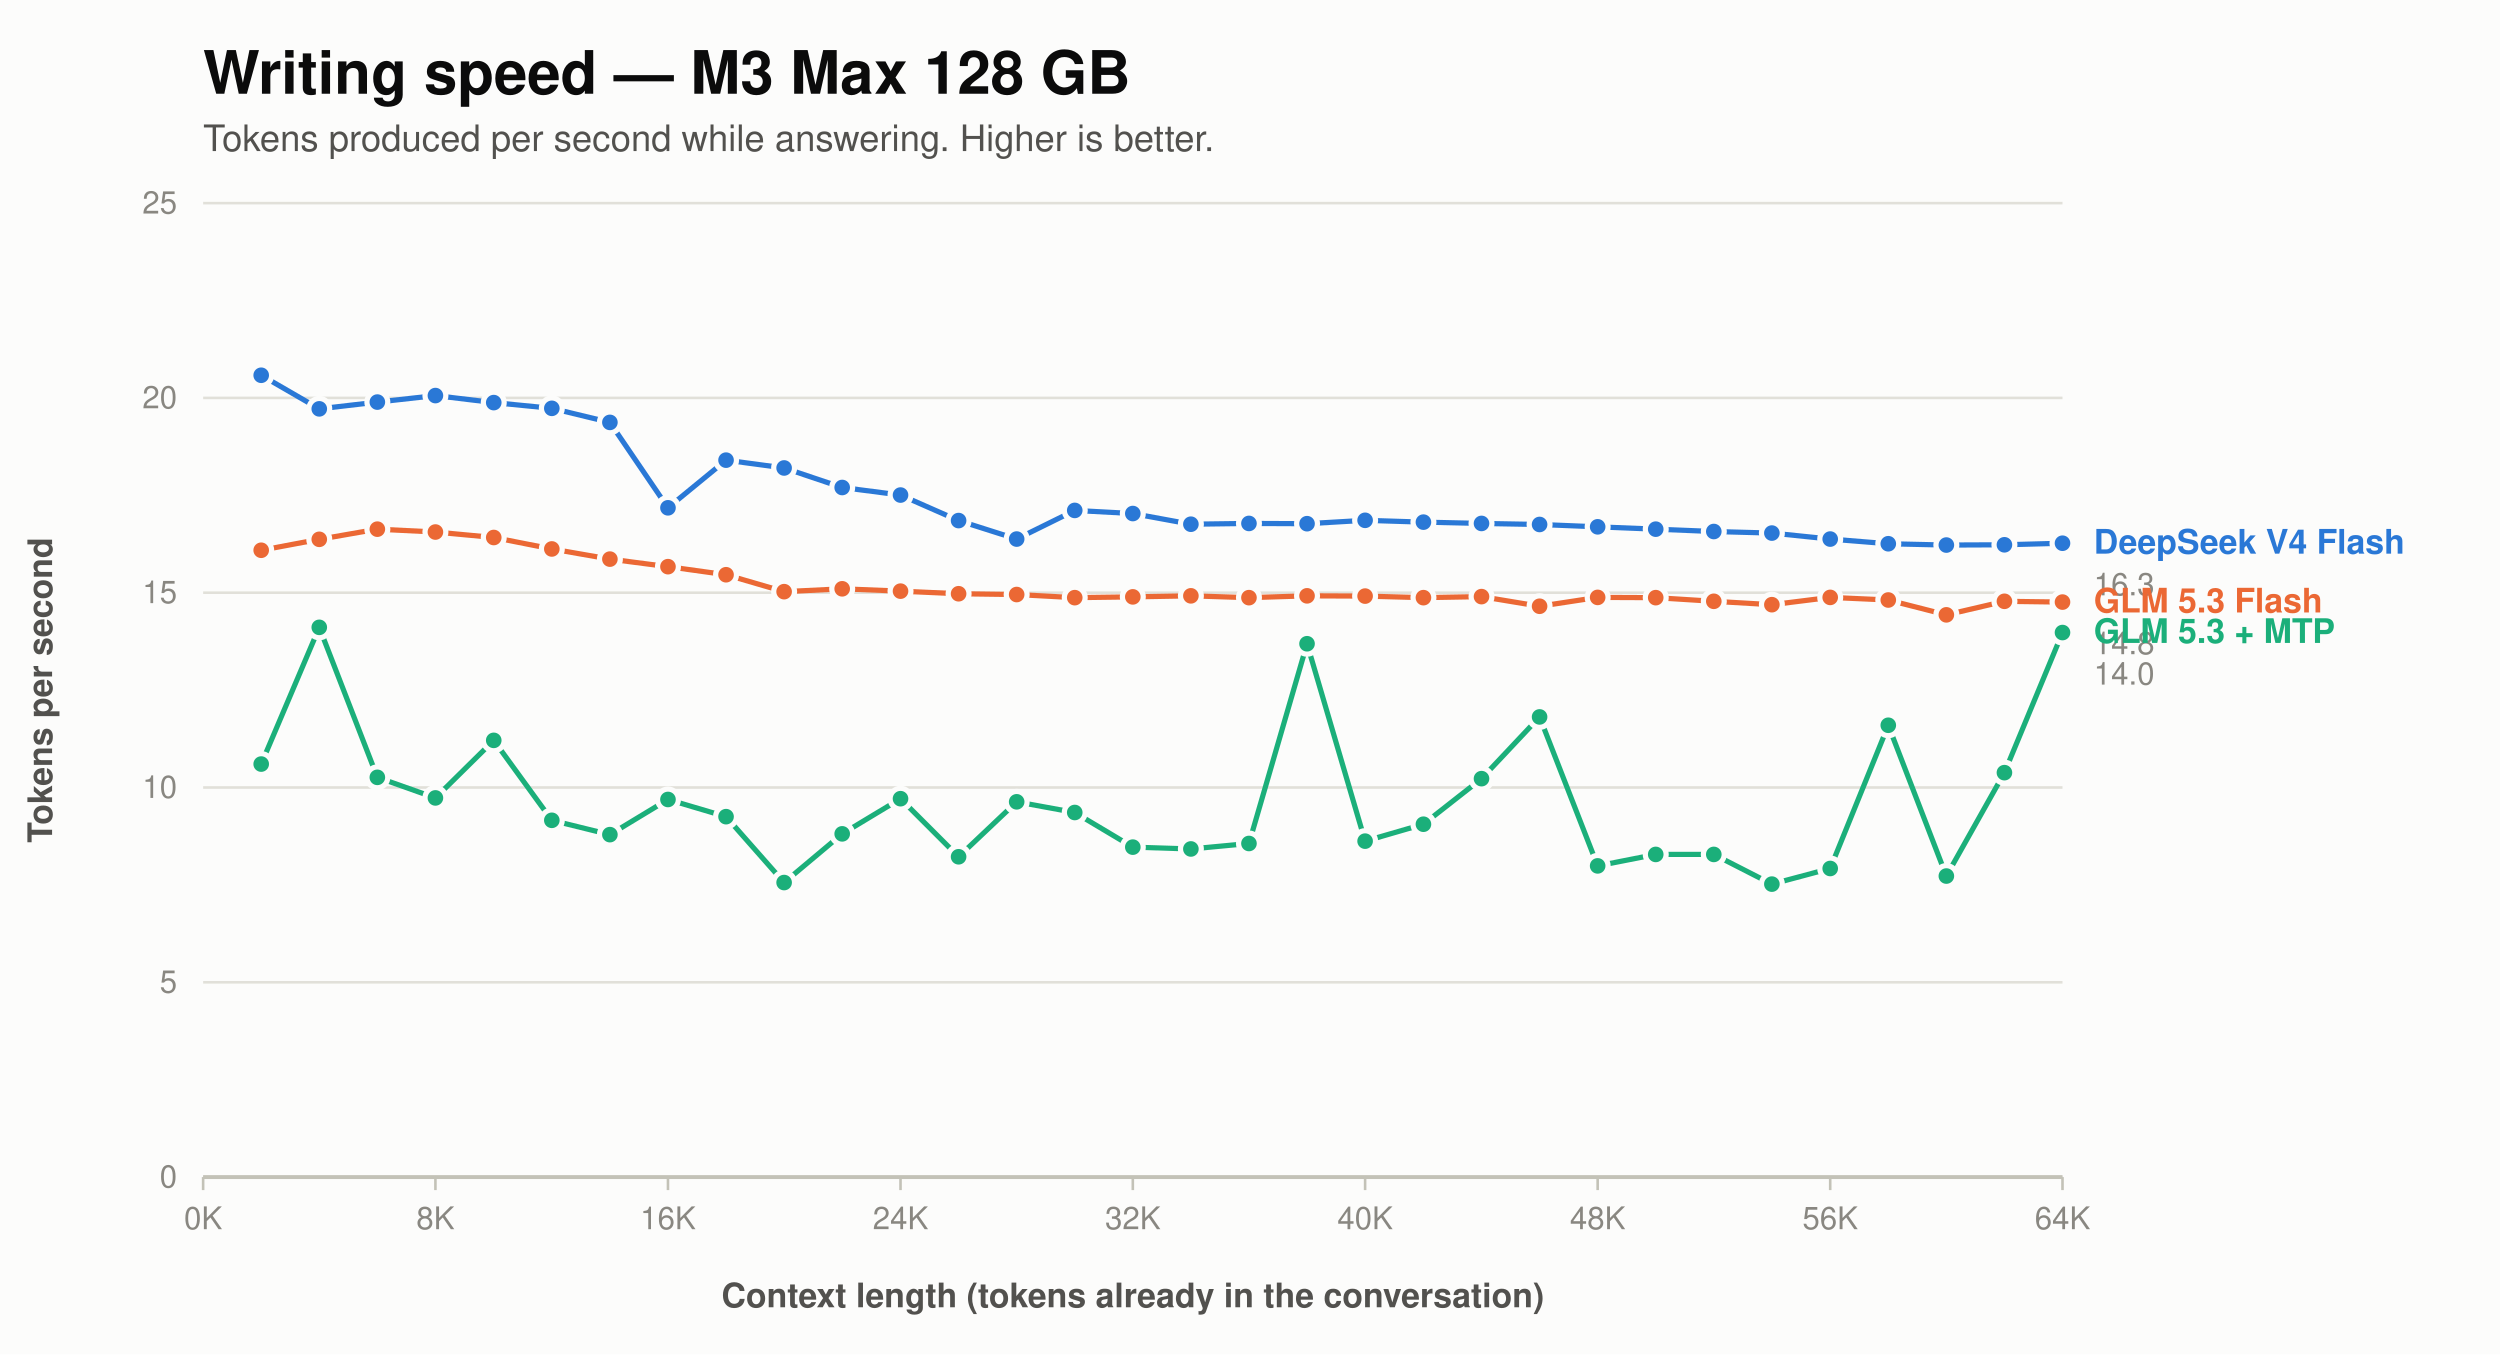
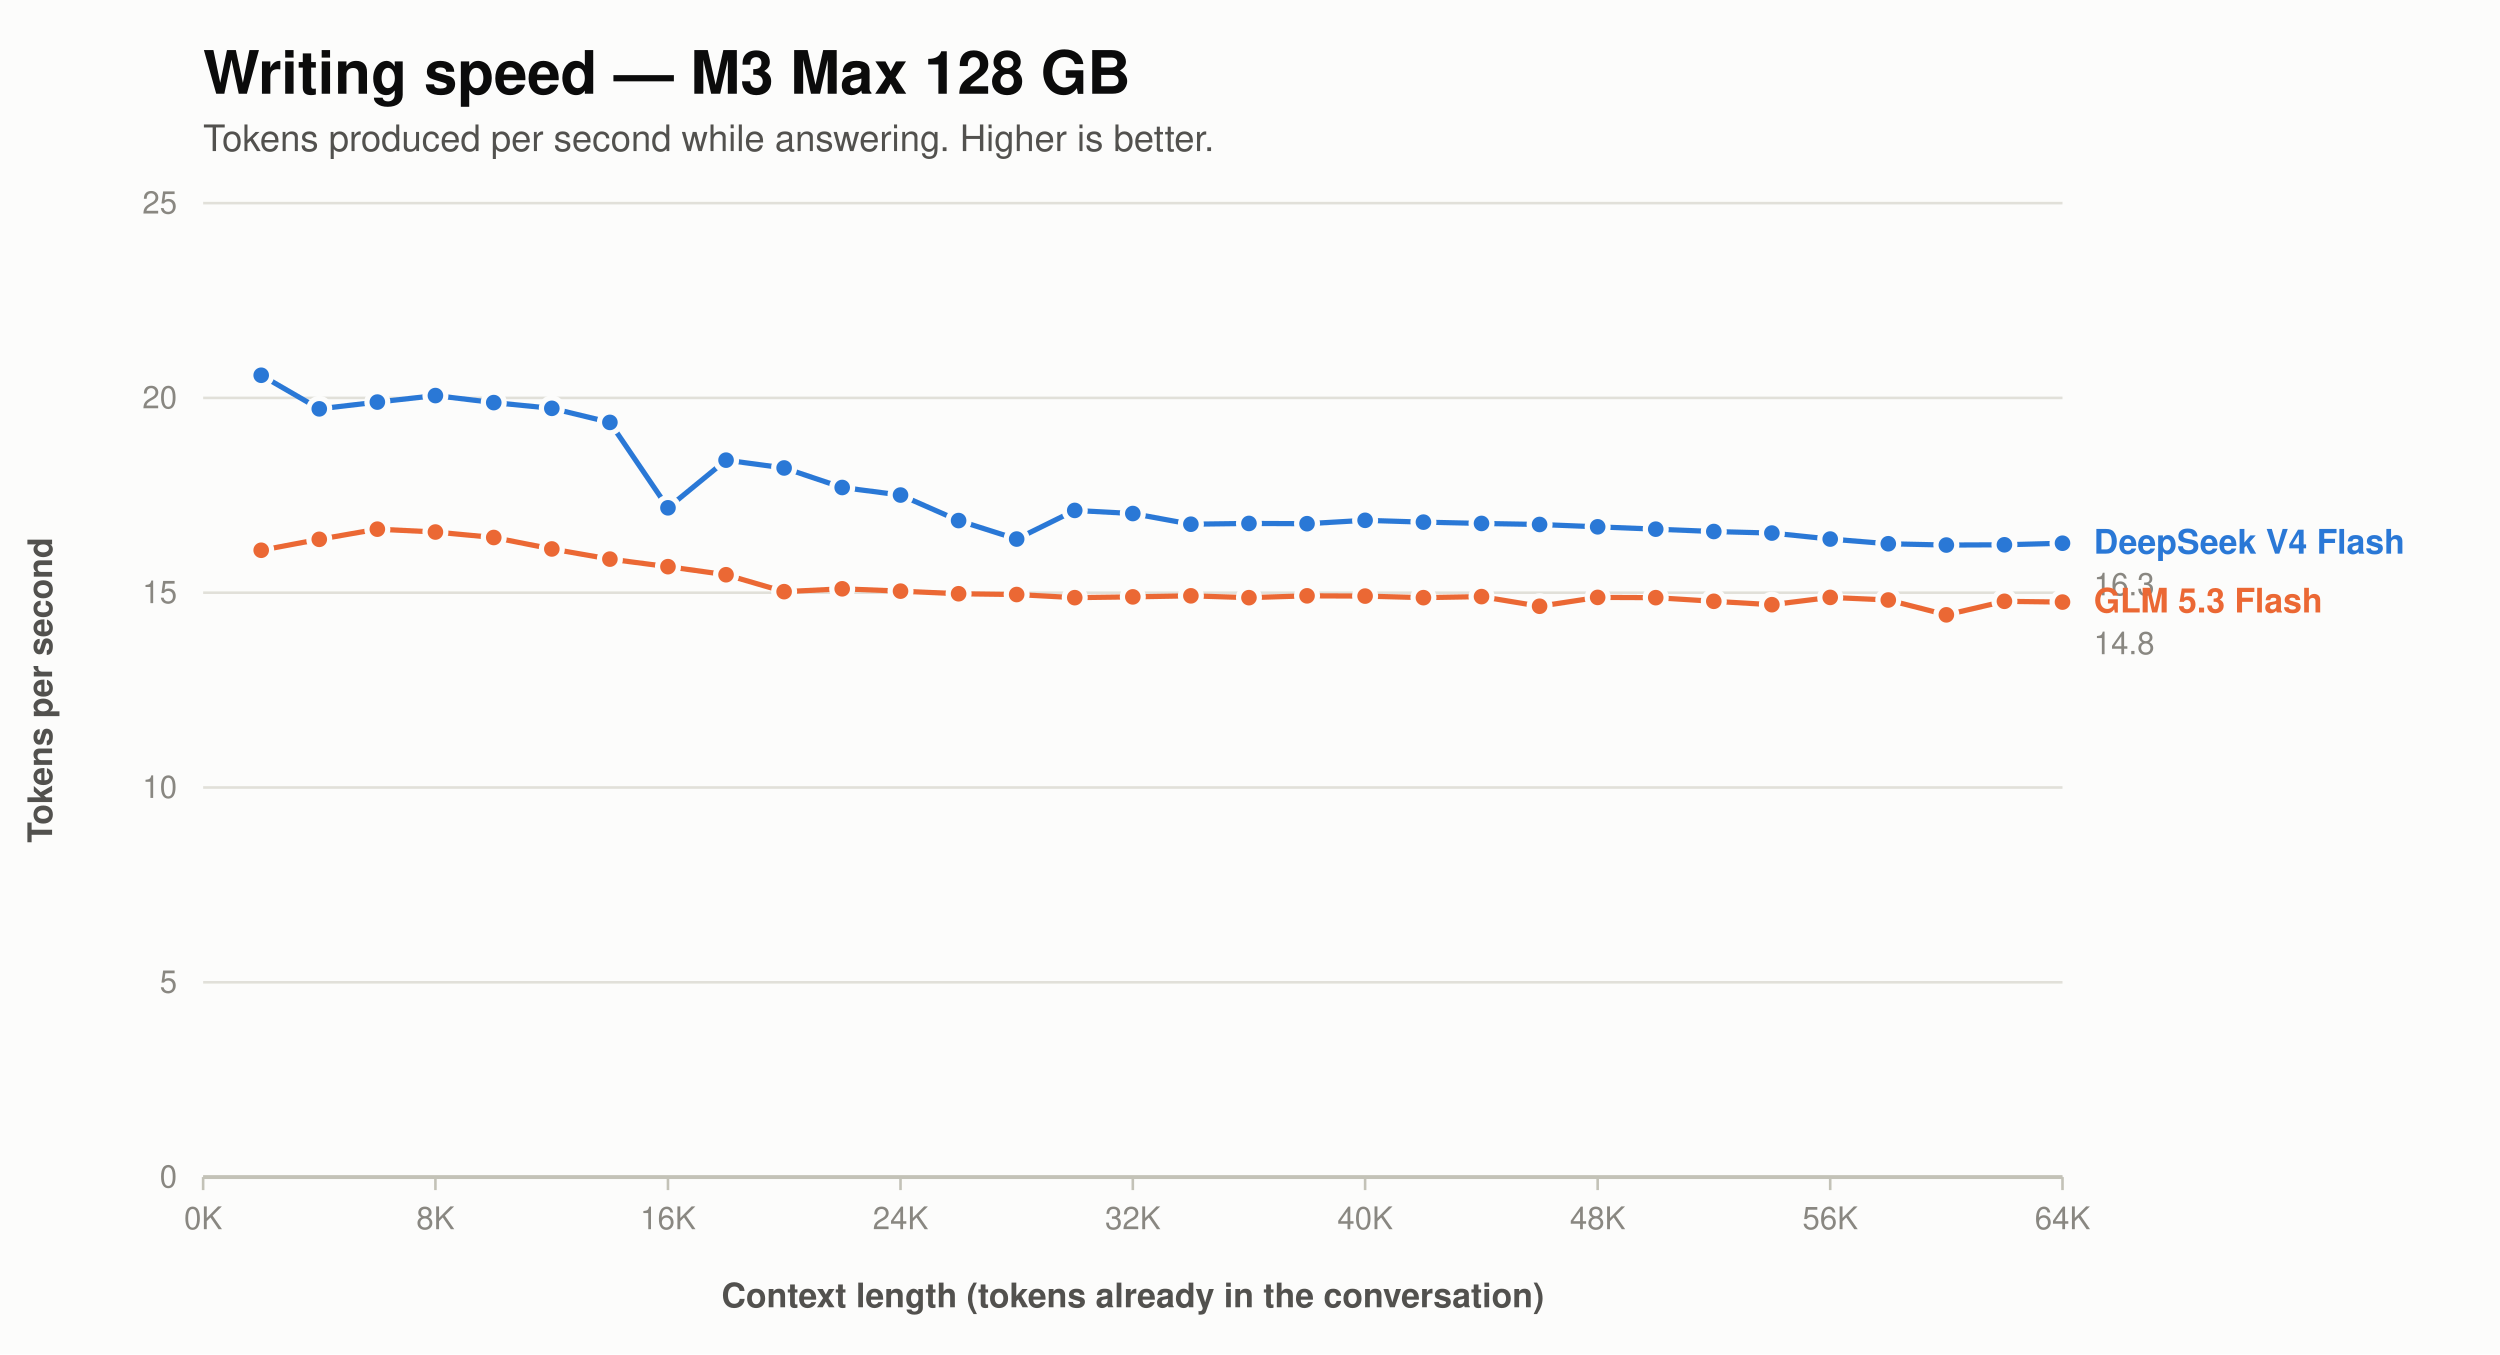
<svg xmlns="http://www.w3.org/2000/svg" width="960" height="520" viewBox="0 0 960 520" role="img" aria-label="Writing speed — M3 Max 128 GB">
  <style>
text{font-family:-apple-system,BlinkMacSystemFont,'Segoe UI',Helvetica,Arial,sans-serif}
.title{font-size:23px;font-weight:700;fill:#0b0b0b}
.sub{font-size:14px;fill:#52514e}
.axlab{font-size:13px;font-weight:600;fill:#52514e}
.tick{font-size:12px;fill:#898781}
.slab{font-size:13px;font-weight:700}
</style>
  <rect width="960" height="520" fill="#fcfcfb" />
  <text class="title" x="78" y="36">Writing speed — M3 Max 128 GB</text>
  <text class="sub" x="78" y="58">Tokens produced per second while answering. Higher is better.</text>
  <line x1="78" y1="452.0" x2="792" y2="452.0" stroke="#e1e0d9" stroke-width="1" />
  <text class="tick" x="68" y="456.0" text-anchor="end">0</text>
  <line x1="78" y1="377.2" x2="792" y2="377.2" stroke="#e1e0d9" stroke-width="1" />
  <text class="tick" x="68" y="381.2" text-anchor="end">5</text>
  <line x1="78" y1="302.4" x2="792" y2="302.4" stroke="#e1e0d9" stroke-width="1" />
  <text class="tick" x="68" y="306.4" text-anchor="end">10</text>
  <line x1="78" y1="227.6" x2="792" y2="227.6" stroke="#e1e0d9" stroke-width="1" />
  <text class="tick" x="68" y="231.6" text-anchor="end">15</text>
  <line x1="78" y1="152.8" x2="792" y2="152.8" stroke="#e1e0d9" stroke-width="1" />
  <text class="tick" x="68" y="156.8" text-anchor="end">20</text>
  <line x1="78" y1="78.0" x2="792" y2="78.0" stroke="#e1e0d9" stroke-width="1" />
  <text class="tick" x="68" y="82.0" text-anchor="end">25</text>
  <line x1="78.0" y1="452" x2="78.0" y2="457" stroke="#c3c2b7" stroke-width="1" />
  <text class="tick" x="78.0" y="472" text-anchor="middle">0K</text>
  <line x1="167.2" y1="452" x2="167.2" y2="457" stroke="#c3c2b7" stroke-width="1" />
  <text class="tick" x="167.2" y="472" text-anchor="middle">8K</text>
  <line x1="256.5" y1="452" x2="256.5" y2="457" stroke="#c3c2b7" stroke-width="1" />
  <text class="tick" x="256.5" y="472" text-anchor="middle">16K</text>
  <line x1="345.8" y1="452" x2="345.8" y2="457" stroke="#c3c2b7" stroke-width="1" />
  <text class="tick" x="345.8" y="472" text-anchor="middle">24K</text>
  <line x1="435.0" y1="452" x2="435.0" y2="457" stroke="#c3c2b7" stroke-width="1" />
  <text class="tick" x="435.0" y="472" text-anchor="middle">32K</text>
  <line x1="524.2" y1="452" x2="524.2" y2="457" stroke="#c3c2b7" stroke-width="1" />
  <text class="tick" x="524.2" y="472" text-anchor="middle">40K</text>
  <line x1="613.5" y1="452" x2="613.5" y2="457" stroke="#c3c2b7" stroke-width="1" />
  <text class="tick" x="613.5" y="472" text-anchor="middle">48K</text>
  <line x1="702.8" y1="452" x2="702.8" y2="457" stroke="#c3c2b7" stroke-width="1" />
  <text class="tick" x="702.8" y="472" text-anchor="middle">56K</text>
  <line x1="792.0" y1="452" x2="792.0" y2="457" stroke="#c3c2b7" stroke-width="1" />
  <text class="tick" x="792.0" y="472" text-anchor="middle">64K</text>
  <line x1="78" y1="452" x2="792" y2="452" stroke="#c3c2b7" stroke-width="1.5" />
  <text class="axlab" x="435" y="502" text-anchor="middle">Context length (tokens already in the conversation)</text>
  <text class="axlab" transform="translate(20,265) rotate(-90)" text-anchor="middle">Tokens per second</text>
  <path d="M100.3,144.1 L122.6,157.0 L144.9,154.4 L167.2,151.9 L189.6,154.6 L211.9,156.8 L234.2,162.2 L256.5,195.0 L278.8,176.7 L301.1,179.7 L323.4,187.2 L345.8,190.1 L368.1,199.9 L390.4,207.0 L412.7,196.0 L435.0,197.2 L457.3,201.3 L479.6,201.0 L501.9,201.1 L524.2,199.8 L546.6,200.5 L568.9,201.0 L591.2,201.4 L613.5,202.3 L635.8,203.2 L658.1,204.1 L680.4,204.7 L702.8,207.0 L725.1,208.8 L747.4,209.3 L769.7,209.2 L792.0,208.6" fill="none" stroke="#2a78d6" stroke-width="2" stroke-linejoin="round" stroke-linecap="round" />
  <circle cx="100.3" cy="144.1" r="4" fill="#2a78d6" stroke="#fcfcfb" stroke-width="2" />
  <circle cx="122.6" cy="157.0" r="4" fill="#2a78d6" stroke="#fcfcfb" stroke-width="2" />
  <circle cx="144.9" cy="154.4" r="4" fill="#2a78d6" stroke="#fcfcfb" stroke-width="2" />
  <circle cx="167.2" cy="151.9" r="4" fill="#2a78d6" stroke="#fcfcfb" stroke-width="2" />
  <circle cx="189.6" cy="154.6" r="4" fill="#2a78d6" stroke="#fcfcfb" stroke-width="2" />
  <circle cx="211.9" cy="156.8" r="4" fill="#2a78d6" stroke="#fcfcfb" stroke-width="2" />
  <circle cx="234.2" cy="162.2" r="4" fill="#2a78d6" stroke="#fcfcfb" stroke-width="2" />
  <circle cx="256.5" cy="195.0" r="4" fill="#2a78d6" stroke="#fcfcfb" stroke-width="2" />
  <circle cx="278.8" cy="176.7" r="4" fill="#2a78d6" stroke="#fcfcfb" stroke-width="2" />
  <circle cx="301.1" cy="179.7" r="4" fill="#2a78d6" stroke="#fcfcfb" stroke-width="2" />
  <circle cx="323.4" cy="187.2" r="4" fill="#2a78d6" stroke="#fcfcfb" stroke-width="2" />
  <circle cx="345.8" cy="190.1" r="4" fill="#2a78d6" stroke="#fcfcfb" stroke-width="2" />
  <circle cx="368.1" cy="199.9" r="4" fill="#2a78d6" stroke="#fcfcfb" stroke-width="2" />
  <circle cx="390.4" cy="207.0" r="4" fill="#2a78d6" stroke="#fcfcfb" stroke-width="2" />
  <circle cx="412.7" cy="196.0" r="4" fill="#2a78d6" stroke="#fcfcfb" stroke-width="2" />
  <circle cx="435.0" cy="197.2" r="4" fill="#2a78d6" stroke="#fcfcfb" stroke-width="2" />
  <circle cx="457.3" cy="201.3" r="4" fill="#2a78d6" stroke="#fcfcfb" stroke-width="2" />
  <circle cx="479.6" cy="201.0" r="4" fill="#2a78d6" stroke="#fcfcfb" stroke-width="2" />
  <circle cx="501.9" cy="201.1" r="4" fill="#2a78d6" stroke="#fcfcfb" stroke-width="2" />
  <circle cx="524.2" cy="199.8" r="4" fill="#2a78d6" stroke="#fcfcfb" stroke-width="2" />
  <circle cx="546.6" cy="200.5" r="4" fill="#2a78d6" stroke="#fcfcfb" stroke-width="2" />
  <circle cx="568.9" cy="201.0" r="4" fill="#2a78d6" stroke="#fcfcfb" stroke-width="2" />
  <circle cx="591.2" cy="201.4" r="4" fill="#2a78d6" stroke="#fcfcfb" stroke-width="2" />
  <circle cx="613.5" cy="202.3" r="4" fill="#2a78d6" stroke="#fcfcfb" stroke-width="2" />
  <circle cx="635.8" cy="203.2" r="4" fill="#2a78d6" stroke="#fcfcfb" stroke-width="2" />
  <circle cx="658.1" cy="204.1" r="4" fill="#2a78d6" stroke="#fcfcfb" stroke-width="2" />
  <circle cx="680.4" cy="204.7" r="4" fill="#2a78d6" stroke="#fcfcfb" stroke-width="2" />
  <circle cx="702.8" cy="207.0" r="4" fill="#2a78d6" stroke="#fcfcfb" stroke-width="2" />
  <circle cx="725.1" cy="208.8" r="4" fill="#2a78d6" stroke="#fcfcfb" stroke-width="2" />
  <circle cx="747.4" cy="209.3" r="4" fill="#2a78d6" stroke="#fcfcfb" stroke-width="2" />
  <circle cx="769.7" cy="209.2" r="4" fill="#2a78d6" stroke="#fcfcfb" stroke-width="2" />
  <circle cx="792.0" cy="208.6" r="4" fill="#2a78d6" stroke="#fcfcfb" stroke-width="2" />
  <text class="slab" x="804.0" y="212.6" fill="#2a78d6">DeepSeek V4 Flash</text>
  <text class="tick" x="804.0" y="228.6">16.3</text>
  <path d="M100.3,211.3 L122.6,207.1 L144.9,203.2 L167.2,204.3 L189.6,206.4 L211.9,210.8 L234.2,214.7 L256.5,217.6 L278.8,220.7 L301.1,227.2 L323.4,226.1 L345.8,227.0 L368.1,228.0 L390.4,228.3 L412.7,229.5 L435.0,229.2 L457.3,228.8 L479.6,229.5 L501.9,228.8 L524.2,228.9 L546.6,229.5 L568.9,229.1 L591.2,232.8 L613.5,229.4 L635.8,229.5 L658.1,230.9 L680.4,232.2 L702.8,229.4 L725.1,230.4 L747.4,236.1 L769.7,230.9 L792.0,231.2" fill="none" stroke="#eb6834" stroke-width="2" stroke-linejoin="round" stroke-linecap="round" />
  <circle cx="100.3" cy="211.3" r="4" fill="#eb6834" stroke="#fcfcfb" stroke-width="2" />
  <circle cx="122.6" cy="207.1" r="4" fill="#eb6834" stroke="#fcfcfb" stroke-width="2" />
  <circle cx="144.9" cy="203.2" r="4" fill="#eb6834" stroke="#fcfcfb" stroke-width="2" />
  <circle cx="167.2" cy="204.3" r="4" fill="#eb6834" stroke="#fcfcfb" stroke-width="2" />
  <circle cx="189.6" cy="206.4" r="4" fill="#eb6834" stroke="#fcfcfb" stroke-width="2" />
  <circle cx="211.9" cy="210.8" r="4" fill="#eb6834" stroke="#fcfcfb" stroke-width="2" />
  <circle cx="234.2" cy="214.7" r="4" fill="#eb6834" stroke="#fcfcfb" stroke-width="2" />
  <circle cx="256.5" cy="217.6" r="4" fill="#eb6834" stroke="#fcfcfb" stroke-width="2" />
  <circle cx="278.8" cy="220.7" r="4" fill="#eb6834" stroke="#fcfcfb" stroke-width="2" />
  <circle cx="301.1" cy="227.2" r="4" fill="#eb6834" stroke="#fcfcfb" stroke-width="2" />
  <circle cx="323.4" cy="226.1" r="4" fill="#eb6834" stroke="#fcfcfb" stroke-width="2" />
  <circle cx="345.8" cy="227.0" r="4" fill="#eb6834" stroke="#fcfcfb" stroke-width="2" />
  <circle cx="368.1" cy="228.0" r="4" fill="#eb6834" stroke="#fcfcfb" stroke-width="2" />
  <circle cx="390.4" cy="228.3" r="4" fill="#eb6834" stroke="#fcfcfb" stroke-width="2" />
  <circle cx="412.7" cy="229.5" r="4" fill="#eb6834" stroke="#fcfcfb" stroke-width="2" />
  <circle cx="435.0" cy="229.2" r="4" fill="#eb6834" stroke="#fcfcfb" stroke-width="2" />
  <circle cx="457.3" cy="228.8" r="4" fill="#eb6834" stroke="#fcfcfb" stroke-width="2" />
  <circle cx="479.6" cy="229.5" r="4" fill="#eb6834" stroke="#fcfcfb" stroke-width="2" />
  <circle cx="501.9" cy="228.8" r="4" fill="#eb6834" stroke="#fcfcfb" stroke-width="2" />
  <circle cx="524.2" cy="228.9" r="4" fill="#eb6834" stroke="#fcfcfb" stroke-width="2" />
  <circle cx="546.6" cy="229.5" r="4" fill="#eb6834" stroke="#fcfcfb" stroke-width="2" />
  <circle cx="568.9" cy="229.1" r="4" fill="#eb6834" stroke="#fcfcfb" stroke-width="2" />
  <circle cx="591.2" cy="232.8" r="4" fill="#eb6834" stroke="#fcfcfb" stroke-width="2" />
  <circle cx="613.5" cy="229.4" r="4" fill="#eb6834" stroke="#fcfcfb" stroke-width="2" />
  <circle cx="635.8" cy="229.5" r="4" fill="#eb6834" stroke="#fcfcfb" stroke-width="2" />
  <circle cx="658.1" cy="230.9" r="4" fill="#eb6834" stroke="#fcfcfb" stroke-width="2" />
  <circle cx="680.4" cy="232.2" r="4" fill="#eb6834" stroke="#fcfcfb" stroke-width="2" />
  <circle cx="702.8" cy="229.4" r="4" fill="#eb6834" stroke="#fcfcfb" stroke-width="2" />
  <circle cx="725.1" cy="230.4" r="4" fill="#eb6834" stroke="#fcfcfb" stroke-width="2" />
  <circle cx="747.4" cy="236.1" r="4" fill="#eb6834" stroke="#fcfcfb" stroke-width="2" />
  <circle cx="769.7" cy="230.9" r="4" fill="#eb6834" stroke="#fcfcfb" stroke-width="2" />
  <circle cx="792.0" cy="231.2" r="4" fill="#eb6834" stroke="#fcfcfb" stroke-width="2" />
  <text class="slab" x="804.0" y="235.2" fill="#eb6834">GLM 5.3 Flash</text>
  <text class="tick" x="804.0" y="251.2">14.8</text>
-   <path d="M100.3,293.4 L122.6,240.9 L144.9,298.5 L167.2,306.4 L189.6,284.3 L211.9,315.0 L234.2,320.5 L256.5,307.0 L278.8,313.6 L301.1,338.9 L323.4,320.2 L345.8,306.7 L368.1,329.0 L390.4,307.9 L412.7,312.0 L435.0,325.3 L457.3,326.0 L479.6,323.9 L501.9,247.2 L524.2,323.0 L546.6,316.5 L568.9,299.0 L591.2,275.3 L613.5,332.5 L635.8,328.1 L658.1,328.1 L680.4,339.5 L702.8,333.5 L725.1,278.5 L747.4,336.4 L769.7,296.7 L792.0,242.9" fill="none" stroke="#1baf7a" stroke-width="2" stroke-linejoin="round" stroke-linecap="round" />
-   <circle cx="100.3" cy="293.4" r="4" fill="#1baf7a" stroke="#fcfcfb" stroke-width="2" />
-   <circle cx="122.6" cy="240.9" r="4" fill="#1baf7a" stroke="#fcfcfb" stroke-width="2" />
-   <circle cx="144.9" cy="298.5" r="4" fill="#1baf7a" stroke="#fcfcfb" stroke-width="2" />
-   <circle cx="167.2" cy="306.4" r="4" fill="#1baf7a" stroke="#fcfcfb" stroke-width="2" />
-   <circle cx="189.6" cy="284.3" r="4" fill="#1baf7a" stroke="#fcfcfb" stroke-width="2" />
-   <circle cx="211.9" cy="315.0" r="4" fill="#1baf7a" stroke="#fcfcfb" stroke-width="2" />
-   <circle cx="234.2" cy="320.5" r="4" fill="#1baf7a" stroke="#fcfcfb" stroke-width="2" />
-   <circle cx="256.5" cy="307.0" r="4" fill="#1baf7a" stroke="#fcfcfb" stroke-width="2" />
-   <circle cx="278.8" cy="313.6" r="4" fill="#1baf7a" stroke="#fcfcfb" stroke-width="2" />
-   <circle cx="301.1" cy="338.9" r="4" fill="#1baf7a" stroke="#fcfcfb" stroke-width="2" />
-   <circle cx="323.4" cy="320.2" r="4" fill="#1baf7a" stroke="#fcfcfb" stroke-width="2" />
-   <circle cx="345.8" cy="306.7" r="4" fill="#1baf7a" stroke="#fcfcfb" stroke-width="2" />
-   <circle cx="368.1" cy="329.0" r="4" fill="#1baf7a" stroke="#fcfcfb" stroke-width="2" />
-   <circle cx="390.4" cy="307.9" r="4" fill="#1baf7a" stroke="#fcfcfb" stroke-width="2" />
-   <circle cx="412.7" cy="312.0" r="4" fill="#1baf7a" stroke="#fcfcfb" stroke-width="2" />
-   <circle cx="435.0" cy="325.3" r="4" fill="#1baf7a" stroke="#fcfcfb" stroke-width="2" />
-   <circle cx="457.3" cy="326.0" r="4" fill="#1baf7a" stroke="#fcfcfb" stroke-width="2" />
-   <circle cx="479.6" cy="323.9" r="4" fill="#1baf7a" stroke="#fcfcfb" stroke-width="2" />
-   <circle cx="501.9" cy="247.2" r="4" fill="#1baf7a" stroke="#fcfcfb" stroke-width="2" />
-   <circle cx="524.2" cy="323.0" r="4" fill="#1baf7a" stroke="#fcfcfb" stroke-width="2" />
-   <circle cx="546.6" cy="316.5" r="4" fill="#1baf7a" stroke="#fcfcfb" stroke-width="2" />
-   <circle cx="568.9" cy="299.0" r="4" fill="#1baf7a" stroke="#fcfcfb" stroke-width="2" />
-   <circle cx="591.2" cy="275.3" r="4" fill="#1baf7a" stroke="#fcfcfb" stroke-width="2" />
-   <circle cx="613.5" cy="332.5" r="4" fill="#1baf7a" stroke="#fcfcfb" stroke-width="2" />
-   <circle cx="635.8" cy="328.1" r="4" fill="#1baf7a" stroke="#fcfcfb" stroke-width="2" />
-   <circle cx="658.1" cy="328.1" r="4" fill="#1baf7a" stroke="#fcfcfb" stroke-width="2" />
-   <circle cx="680.4" cy="339.5" r="4" fill="#1baf7a" stroke="#fcfcfb" stroke-width="2" />
-   <circle cx="702.8" cy="333.5" r="4" fill="#1baf7a" stroke="#fcfcfb" stroke-width="2" />
-   <circle cx="725.1" cy="278.5" r="4" fill="#1baf7a" stroke="#fcfcfb" stroke-width="2" />
-   <circle cx="747.4" cy="336.4" r="4" fill="#1baf7a" stroke="#fcfcfb" stroke-width="2" />
-   <circle cx="769.7" cy="296.7" r="4" fill="#1baf7a" stroke="#fcfcfb" stroke-width="2" />
-   <circle cx="792.0" cy="242.9" r="4" fill="#1baf7a" stroke="#fcfcfb" stroke-width="2" />
-   <text class="slab" x="804.0" y="246.9" fill="#1baf7a">GLM 5.3 + MTP</text>
-   <text class="tick" x="804.0" y="262.9">14.0</text>
</svg>
